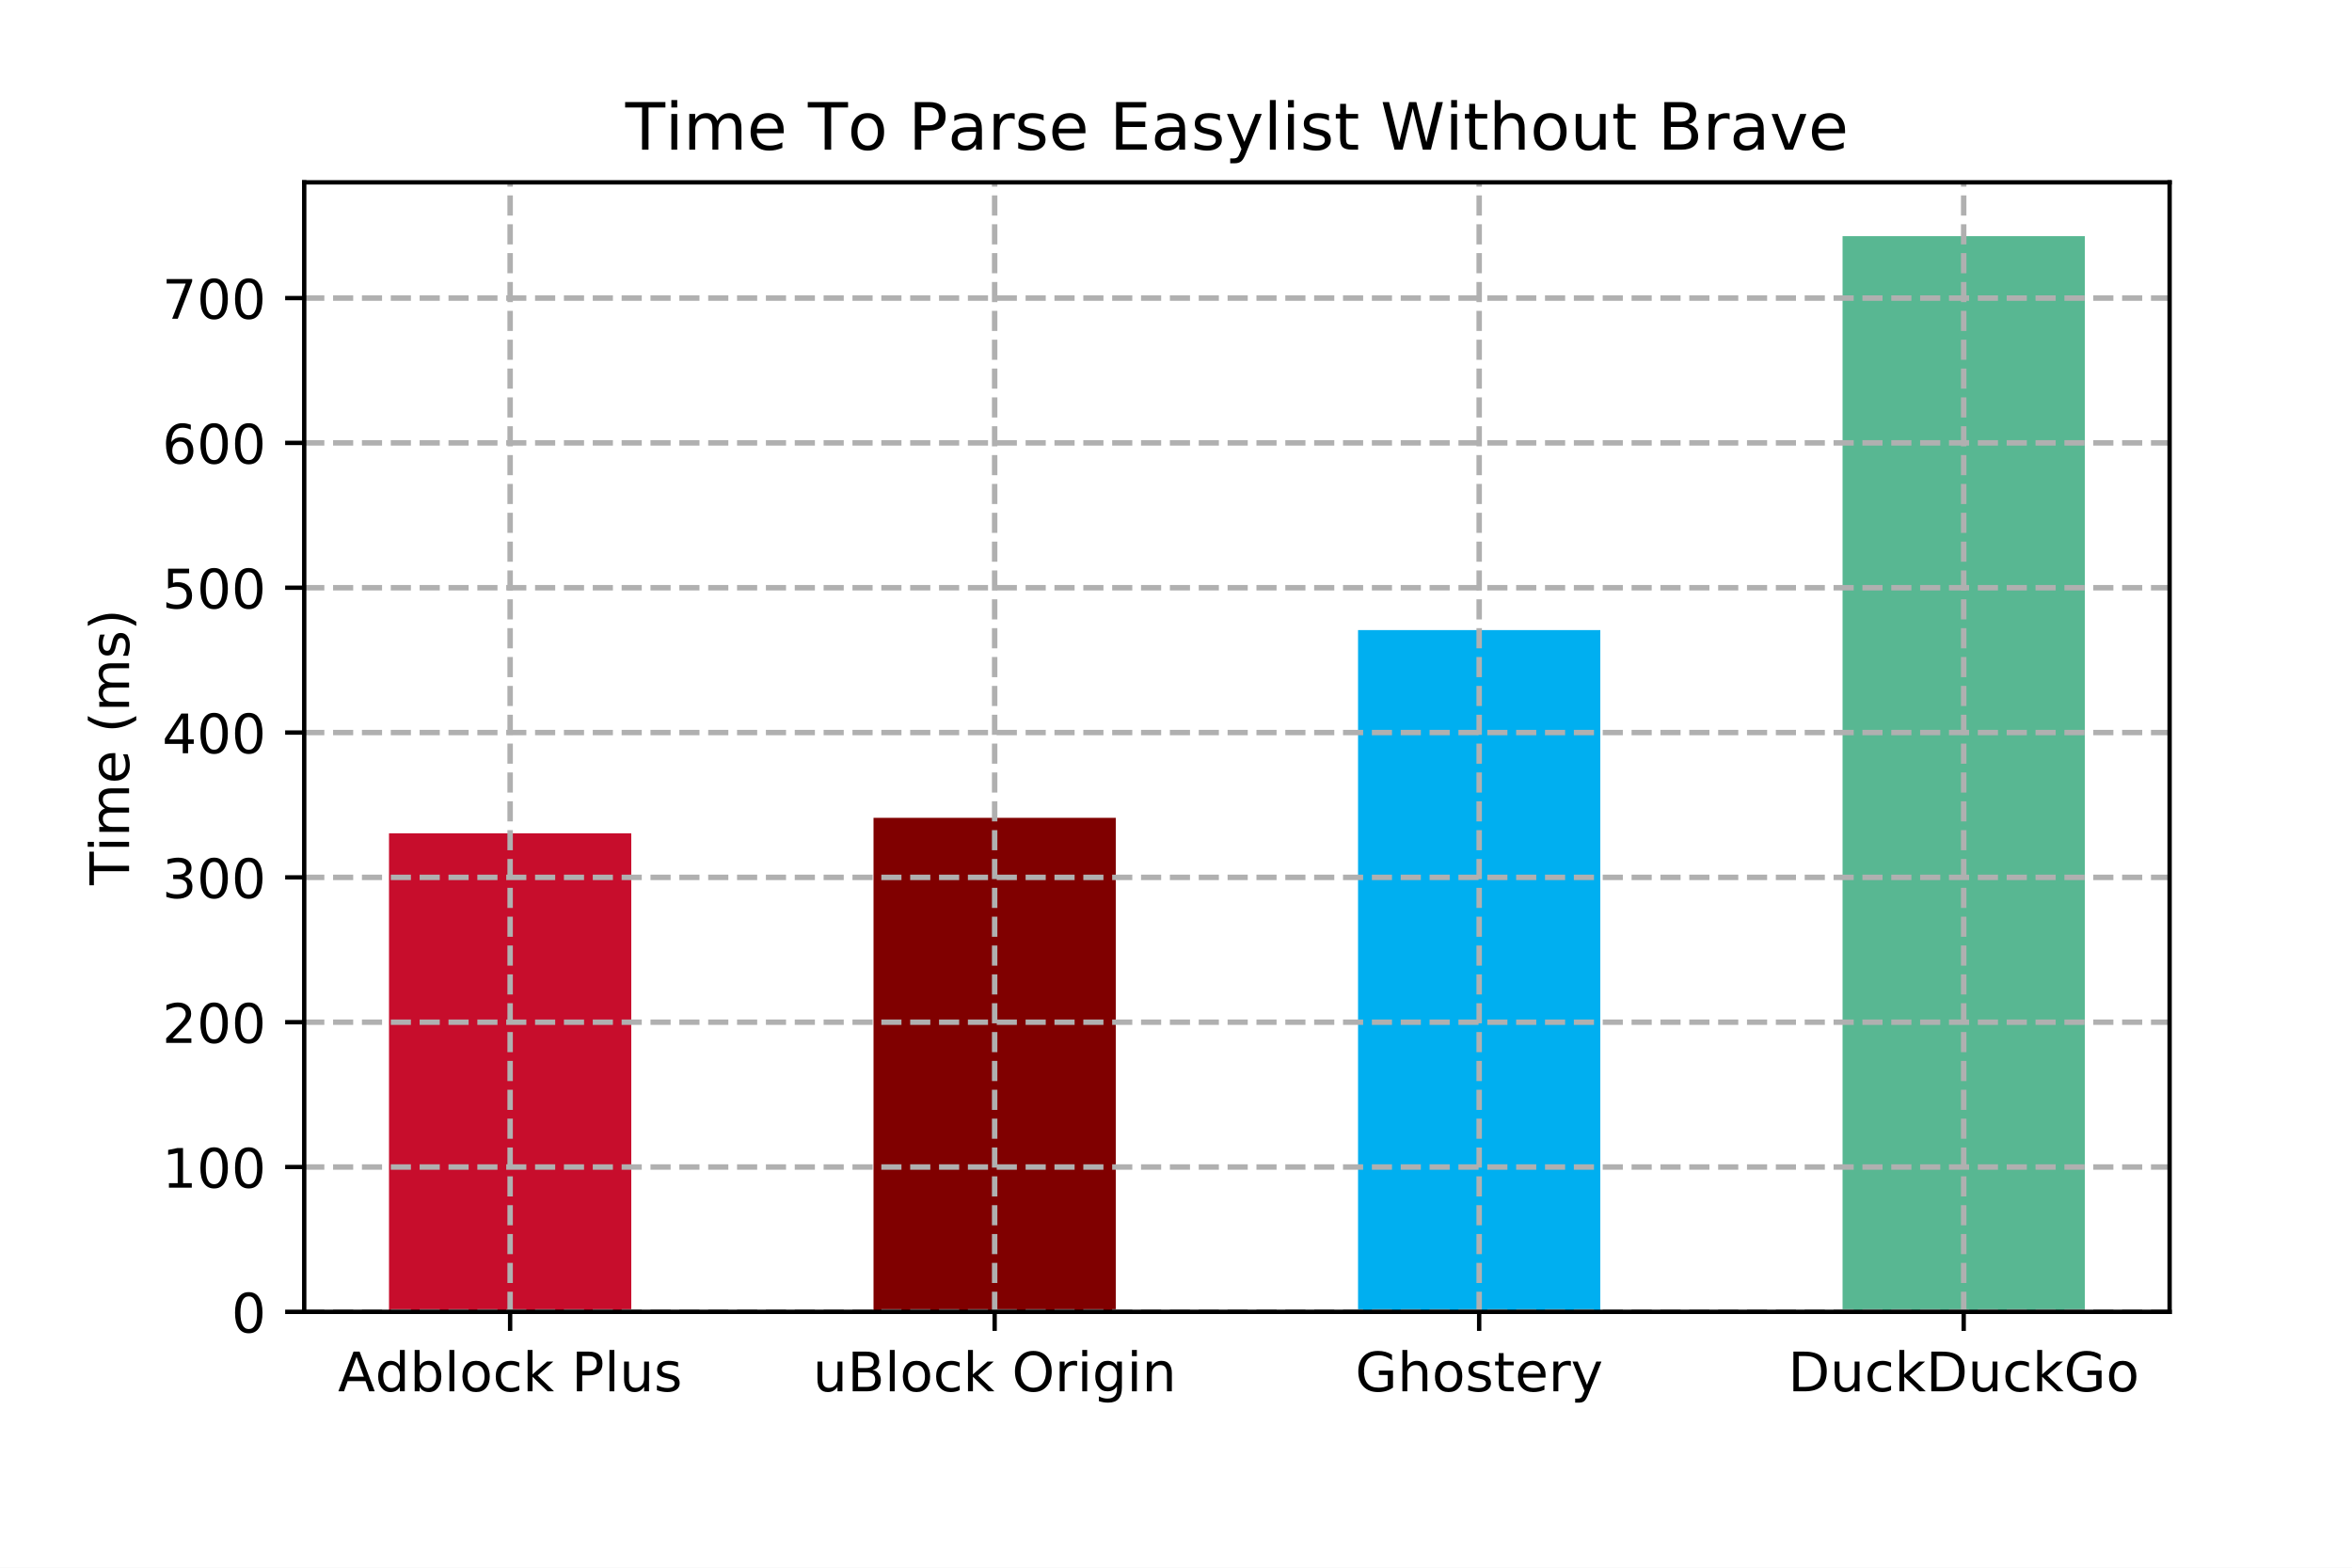
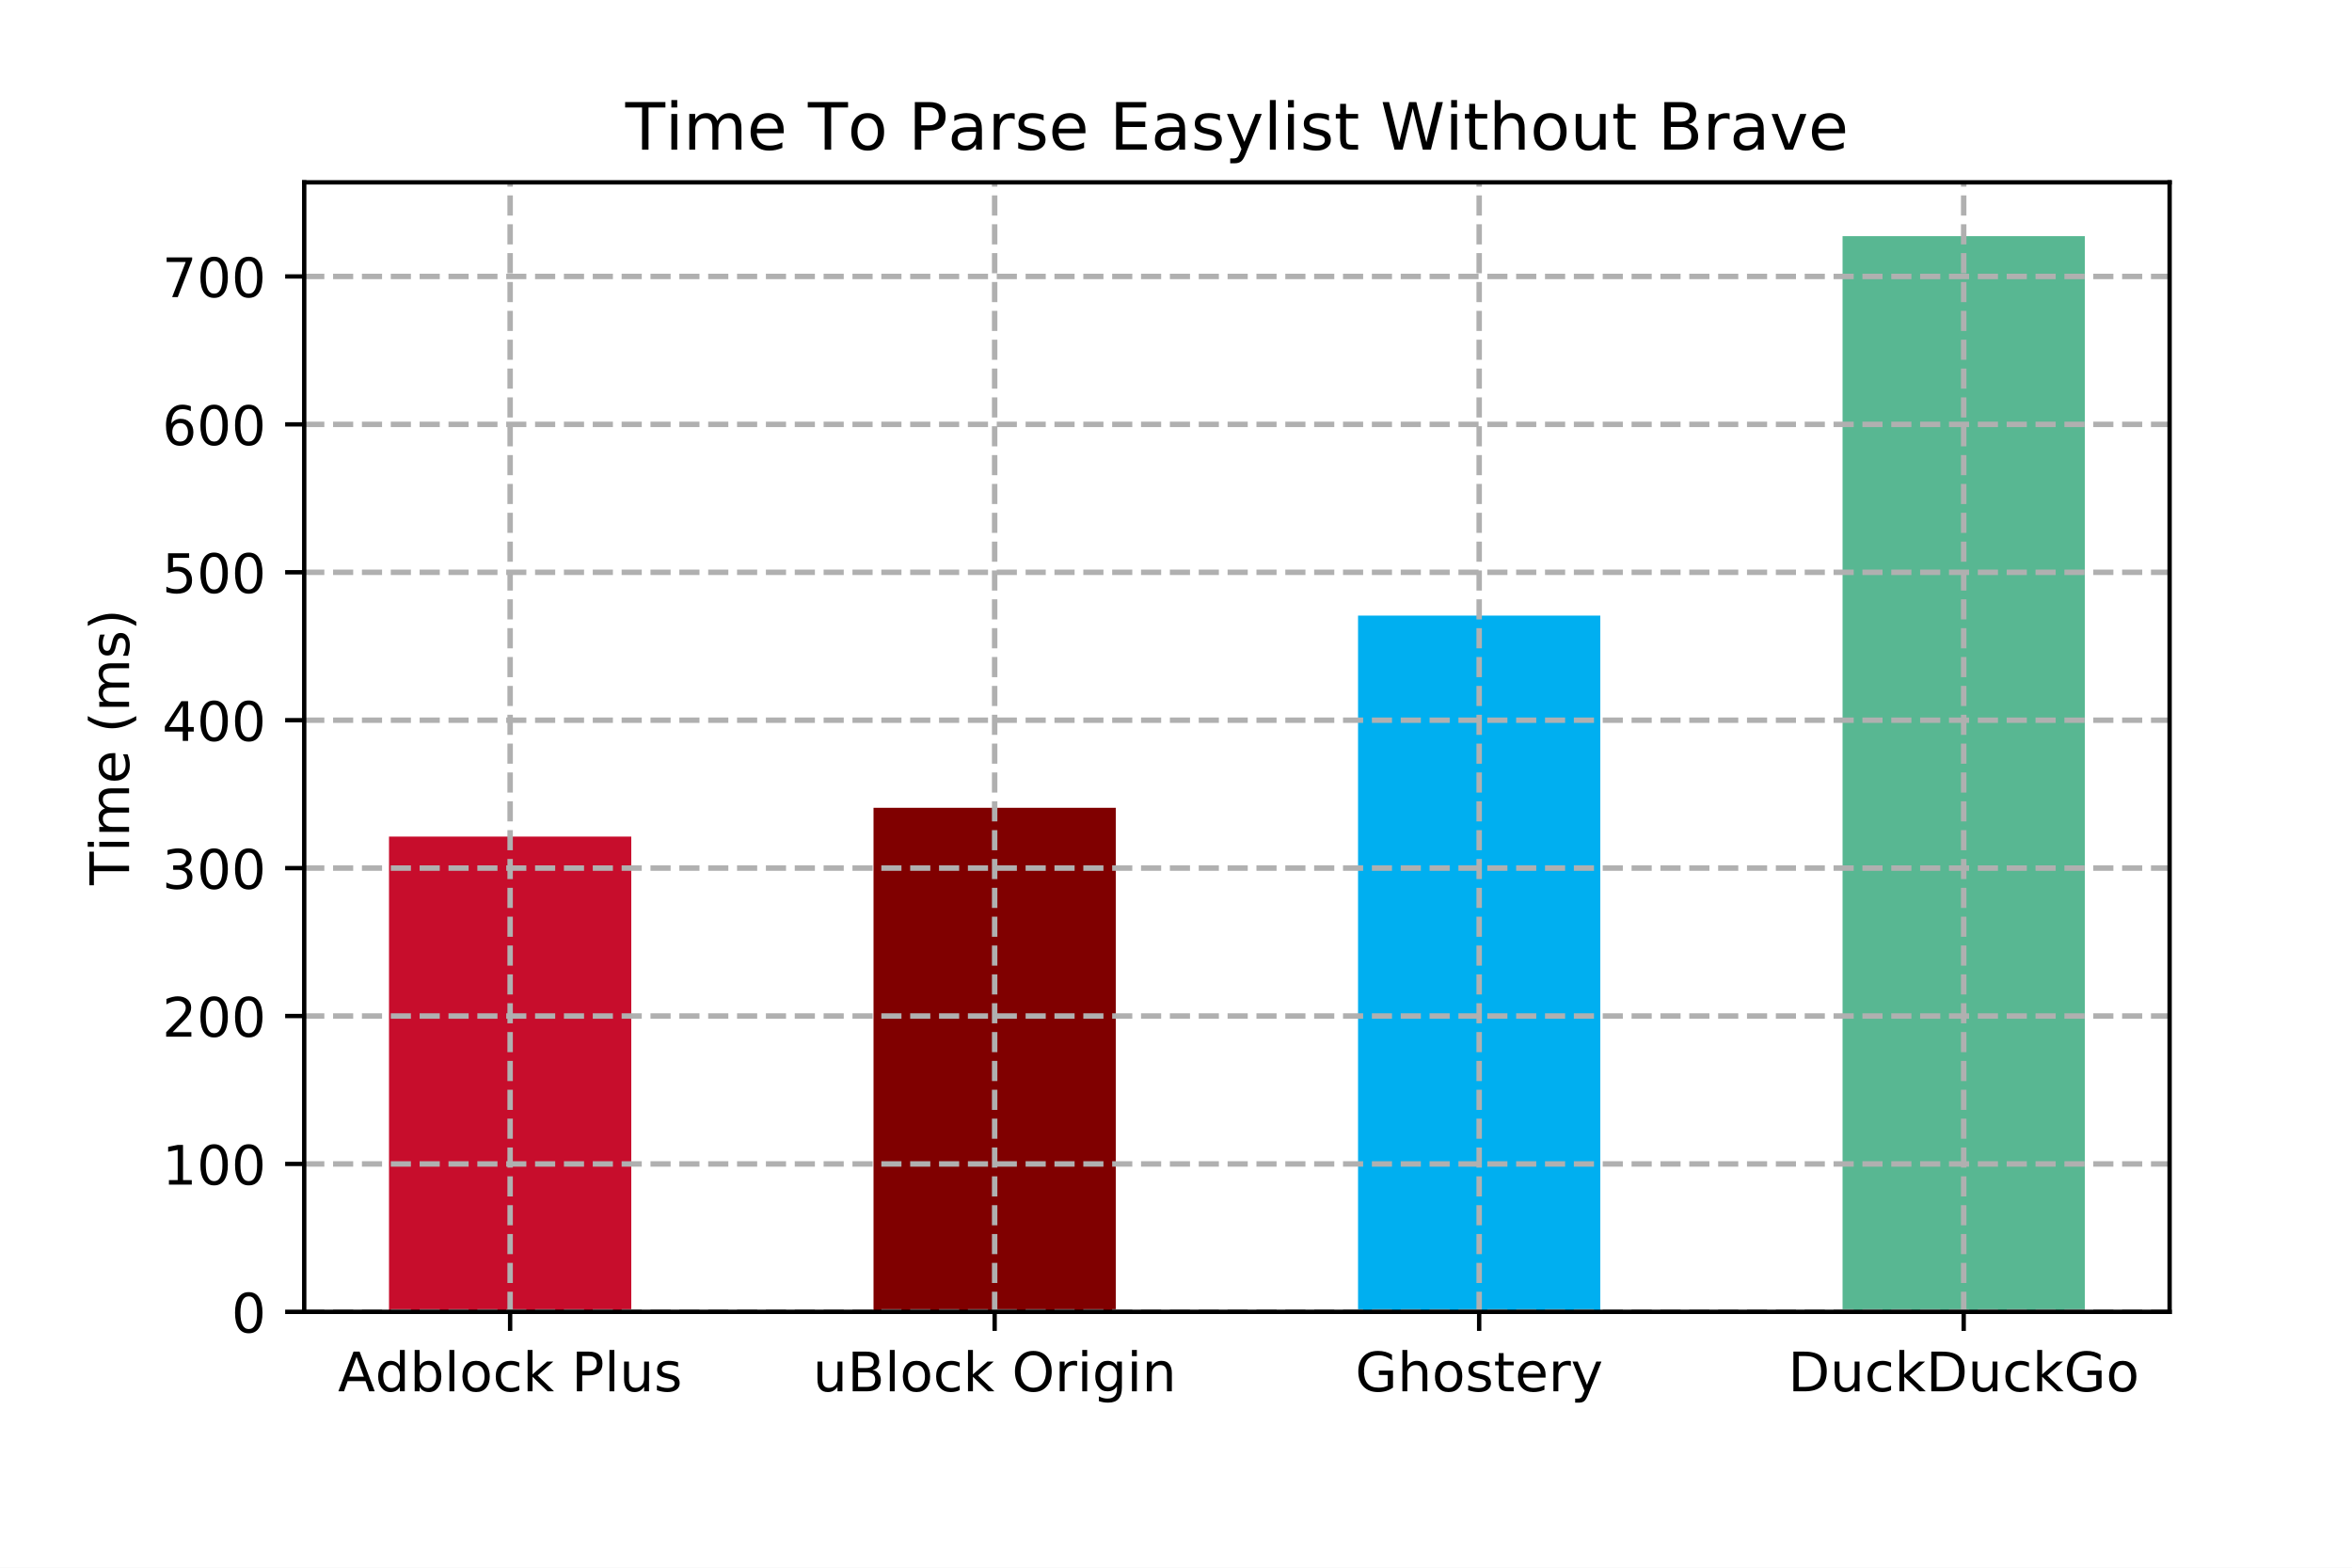
<svg xmlns="http://www.w3.org/2000/svg" xmlns:xlink="http://www.w3.org/1999/xlink" height="288pt" version="1.1" viewBox="0 0 432 288" width="432pt">
  <defs>
    <style type="text/css">
*{stroke-linecap:butt;stroke-linejoin:round;}
  </style>
  </defs>
  <g id="figure_1">
    <g id="patch_1">
      <path d="M 0 288  L 432 288  L 432 0  L 0 0  z " style="fill:#ffffff;" />
    </g>
    <g id="axes_1">
      <g id="patch_2">
        <path d="M 55.875 241  L 398.5 241  L 398.5 33.5  L 55.875 33.5  z " style="fill:#ffffff;" />
      </g>
      <g id="patch_3">
-         <path clip-path="url(#pb9da4163be)" d="M 71.449 241  L 115.946 241  L 115.946 153.089  L 71.449 153.089  z " style="fill:#c70d2c;" />
+         <path clip-path="url(#pbffe9e5444)" d="M 71.449 241  L 115.946 241  L 115.946 153.693  L 71.449 153.693  z " style="fill:#c70d2c;" />
      </g>
      <g id="patch_4">
-         <path clip-path="url(#pb9da4163be)" d="M 160.442 241  L 204.939 241  L 204.939 150.247  L 160.442 150.247  z " style="fill:#800000;" />
+         <path clip-path="url(#pbffe9e5444)" d="M 160.442 241  L 204.939 241  L 204.939 148.398  L 160.442 148.398  z " style="fill:#800000;" />
      </g>
      <g id="patch_5">
-         <path clip-path="url(#pb9da4163be)" d="M 249.436 241  L 293.933 241  L 293.933 115.758  L 249.436 115.758  z " style="fill:#00aff0;" />
+         <path clip-path="url(#pbffe9e5444)" d="M 249.436 241  L 293.933 241  L 293.933 113.09  L 249.436 113.09  z " style="fill:#00aff0;" />
      </g>
      <g id="patch_6">
-         <path clip-path="url(#pb9da4163be)" d="M 338.429 241  L 382.926 241  L 382.926 43.381  L 338.429 43.381  z " style="fill:#58b792;" />
+         <path clip-path="url(#pbffe9e5444)" d="M 338.429 241  L 382.926 241  L 382.926 43.381  L 338.429 43.381  z " style="fill:#58b792;" />
      </g>
      <g id="matplotlib.axis_1">
        <g id="xtick_1">
          <g id="line2d_1">
-             <path clip-path="url(#pb9da4163be)" d="M 93.697 241  L 93.697 33.5  " style="fill:none;stroke:#b0b0b0;stroke-dasharray:3.7,1.6;stroke-dashoffset:0;" />
+             <path clip-path="url(#pbffe9e5444)" d="M 93.697 241  L 93.697 33.5  " style="fill:none;stroke:#b0b0b0;stroke-dasharray:3.7,1.6;stroke-dashoffset:0;" />
          </g>
          <g id="line2d_2">
            <defs>
-               <path d="M 0 0  L 0 3.5  " id="ma825c8f2ae" style="stroke:#000000;stroke-width:0.8;" />
-             </defs>
-             <g>
-               <use style="stroke:#000000;stroke-width:0.8;" x="93.697" xlink:href="#ma825c8f2ae" y="241" />
+               <path d="M 0 0  L 0 3.5  " id="m57af64aa50" style="stroke:#000000;stroke-width:0.8;" />
+             </defs>
+             <g>
+               <use style="stroke:#000000;stroke-width:0.8;" x="93.697" xlink:href="#m57af64aa50" y="241" />
            </g>
          </g>
          <g id="text_1">
            <defs>
              <path d="M 34.188 63.188  L 20.797 26.906  L 47.609 26.906  z M 28.609 72.906  L 39.797 72.906  L 67.578 0  L 57.328 0  L 50.688 18.703  L 17.828 18.703  L 11.188 0  L 0.781 0  z " id="DejaVuSans-65" />
              <path d="M 45.406 46.391  L 45.406 75.984  L 54.391 75.984  L 54.391 0  L 45.406 0  L 45.406 8.203  Q 42.578 3.328 38.25 0.953  Q 33.938 -1.422 27.875 -1.422  Q 17.969 -1.422 11.734 6.484  Q 5.516 14.406 5.516 27.297  Q 5.516 40.188 11.734 48.094  Q 17.969 56 27.875 56  Q 33.938 56 38.25 53.625  Q 42.578 51.266 45.406 46.391  z M 14.797 27.297  Q 14.797 17.391 18.875 11.75  Q 22.953 6.109 30.078 6.109  Q 37.203 6.109 41.297 11.75  Q 45.406 17.391 45.406 27.297  Q 45.406 37.203 41.297 42.844  Q 37.203 48.484 30.078 48.484  Q 22.953 48.484 18.875 42.844  Q 14.797 37.203 14.797 27.297  z " id="DejaVuSans-100" />
              <path d="M 48.688 27.297  Q 48.688 37.203 44.609 42.844  Q 40.531 48.484 33.406 48.484  Q 26.266 48.484 22.188 42.844  Q 18.109 37.203 18.109 27.297  Q 18.109 17.391 22.188 11.75  Q 26.266 6.109 33.406 6.109  Q 40.531 6.109 44.609 11.75  Q 48.688 17.391 48.688 27.297  z M 18.109 46.391  Q 20.953 51.266 25.266 53.625  Q 29.594 56 35.594 56  Q 45.562 56 51.781 48.094  Q 58.016 40.188 58.016 27.297  Q 58.016 14.406 51.781 6.484  Q 45.562 -1.422 35.594 -1.422  Q 29.594 -1.422 25.266 0.953  Q 20.953 3.328 18.109 8.203  L 18.109 0  L 9.078 0  L 9.078 75.984  L 18.109 75.984  z " id="DejaVuSans-98" />
              <path d="M 9.422 75.984  L 18.406 75.984  L 18.406 0  L 9.422 0  z " id="DejaVuSans-108" />
              <path d="M 30.609 48.391  Q 23.391 48.391 19.188 42.75  Q 14.984 37.109 14.984 27.297  Q 14.984 17.484 19.156 11.844  Q 23.344 6.203 30.609 6.203  Q 37.797 6.203 41.984 11.859  Q 46.188 17.531 46.188 27.297  Q 46.188 37.016 41.984 42.703  Q 37.797 48.391 30.609 48.391  z M 30.609 56  Q 42.328 56 49.016 48.375  Q 55.719 40.766 55.719 27.297  Q 55.719 13.875 49.016 6.219  Q 42.328 -1.422 30.609 -1.422  Q 18.844 -1.422 12.172 6.219  Q 5.516 13.875 5.516 27.297  Q 5.516 40.766 12.172 48.375  Q 18.844 56 30.609 56  z " id="DejaVuSans-111" />
              <path d="M 48.781 52.594  L 48.781 44.188  Q 44.969 46.297 41.141 47.344  Q 37.312 48.391 33.406 48.391  Q 24.656 48.391 19.812 42.844  Q 14.984 37.312 14.984 27.297  Q 14.984 17.281 19.812 11.734  Q 24.656 6.203 33.406 6.203  Q 37.312 6.203 41.141 7.25  Q 44.969 8.297 48.781 10.406  L 48.781 2.094  Q 45.016 0.344 40.984 -0.531  Q 36.969 -1.422 32.422 -1.422  Q 20.062 -1.422 12.781 6.344  Q 5.516 14.109 5.516 27.297  Q 5.516 40.672 12.859 48.328  Q 20.219 56 33.016 56  Q 37.156 56 41.109 55.141  Q 45.062 54.297 48.781 52.594  z " id="DejaVuSans-99" />
              <path d="M 9.078 75.984  L 18.109 75.984  L 18.109 31.109  L 44.922 54.688  L 56.391 54.688  L 27.391 29.109  L 57.625 0  L 45.906 0  L 18.109 26.703  L 18.109 0  L 9.078 0  z " id="DejaVuSans-107" />
              <path id="DejaVuSans-32" />
              <path d="M 19.672 64.797  L 19.672 37.406  L 32.078 37.406  Q 38.969 37.406 42.719 40.969  Q 46.484 44.531 46.484 51.125  Q 46.484 57.672 42.719 61.234  Q 38.969 64.797 32.078 64.797  z M 9.812 72.906  L 32.078 72.906  Q 44.344 72.906 50.609 67.359  Q 56.891 61.812 56.891 51.125  Q 56.891 40.328 50.609 34.812  Q 44.344 29.297 32.078 29.297  L 19.672 29.297  L 19.672 0  L 9.812 0  z " id="DejaVuSans-80" />
              <path d="M 8.5 21.578  L 8.5 54.688  L 17.484 54.688  L 17.484 21.922  Q 17.484 14.156 20.5 10.266  Q 23.531 6.391 29.594 6.391  Q 36.859 6.391 41.078 11.031  Q 45.312 15.672 45.312 23.688  L 45.312 54.688  L 54.297 54.688  L 54.297 0  L 45.312 0  L 45.312 8.406  Q 42.047 3.422 37.719 1  Q 33.406 -1.422 27.688 -1.422  Q 18.266 -1.422 13.375 4.438  Q 8.5 10.297 8.5 21.578  z M 31.109 56  z " id="DejaVuSans-117" />
              <path d="M 44.281 53.078  L 44.281 44.578  Q 40.484 46.531 36.375 47.5  Q 32.281 48.484 27.875 48.484  Q 21.188 48.484 17.844 46.438  Q 14.5 44.391 14.5 40.281  Q 14.5 37.156 16.891 35.375  Q 19.281 33.594 26.516 31.984  L 29.594 31.297  Q 39.156 29.25 43.188 25.516  Q 47.219 21.781 47.219 15.094  Q 47.219 7.469 41.188 3.016  Q 35.156 -1.422 24.609 -1.422  Q 20.219 -1.422 15.453 -0.562  Q 10.688 0.297 5.422 2  L 5.422 11.281  Q 10.406 8.688 15.234 7.391  Q 20.062 6.109 24.812 6.109  Q 31.156 6.109 34.562 8.281  Q 37.984 10.453 37.984 14.406  Q 37.984 18.062 35.516 20.016  Q 33.062 21.969 24.703 23.781  L 21.578 24.516  Q 13.234 26.266 9.516 29.906  Q 5.812 33.547 5.812 39.891  Q 5.812 47.609 11.281 51.797  Q 16.75 56 26.812 56  Q 31.781 56 36.172 55.266  Q 40.578 54.547 44.281 53.078  z " id="DejaVuSans-115" />
            </defs>
            <g transform="translate(62.0699 255.5984)scale(0.1 -0.1)">
              <use xlink:href="#DejaVuSans-65" />
              <use x="68.393" xlink:href="#DejaVuSans-100" />
              <use x="131.869" xlink:href="#DejaVuSans-98" />
              <use x="195.346" xlink:href="#DejaVuSans-108" />
              <use x="223.129" xlink:href="#DejaVuSans-111" />
              <use x="284.311" xlink:href="#DejaVuSans-99" />
              <use x="339.291" xlink:href="#DejaVuSans-107" />
              <use x="397.201" xlink:href="#DejaVuSans-32" />
              <use x="428.988" xlink:href="#DejaVuSans-80" />
              <use x="489.291" xlink:href="#DejaVuSans-108" />
              <use x="517.074" xlink:href="#DejaVuSans-117" />
              <use x="580.453" xlink:href="#DejaVuSans-115" />
            </g>
          </g>
        </g>
        <g id="xtick_2">
          <g id="line2d_3">
-             <path clip-path="url(#pb9da4163be)" d="M 182.691 241  L 182.691 33.5  " style="fill:none;stroke:#b0b0b0;stroke-dasharray:3.7,1.6;stroke-dashoffset:0;" />
+             <path clip-path="url(#pbffe9e5444)" d="M 182.691 241  L 182.691 33.5  " style="fill:none;stroke:#b0b0b0;stroke-dasharray:3.7,1.6;stroke-dashoffset:0;" />
          </g>
          <g id="line2d_4">
            <g>
-               <use style="stroke:#000000;stroke-width:0.8;" x="182.691" xlink:href="#ma825c8f2ae" y="241" />
+               <use style="stroke:#000000;stroke-width:0.8;" x="182.691" xlink:href="#m57af64aa50" y="241" />
            </g>
          </g>
          <g id="text_2">
            <defs>
              <path d="M 19.672 34.812  L 19.672 8.109  L 35.5 8.109  Q 43.453 8.109 47.281 11.406  Q 51.125 14.703 51.125 21.484  Q 51.125 28.328 47.281 31.562  Q 43.453 34.812 35.5 34.812  z M 19.672 64.797  L 19.672 42.828  L 34.281 42.828  Q 41.5 42.828 45.031 45.531  Q 48.578 48.25 48.578 53.812  Q 48.578 59.328 45.031 62.062  Q 41.5 64.797 34.281 64.797  z M 9.812 72.906  L 35.016 72.906  Q 46.297 72.906 52.391 68.219  Q 58.5 63.531 58.5 54.891  Q 58.5 48.188 55.375 44.234  Q 52.25 40.281 46.188 39.312  Q 53.469 37.75 57.5 32.781  Q 61.531 27.828 61.531 20.406  Q 61.531 10.641 54.891 5.312  Q 48.25 0 35.984 0  L 9.812 0  z " id="DejaVuSans-66" />
              <path d="M 39.406 66.219  Q 28.656 66.219 22.328 58.203  Q 16.016 50.203 16.016 36.375  Q 16.016 22.609 22.328 14.594  Q 28.656 6.594 39.406 6.594  Q 50.141 6.594 56.422 14.594  Q 62.703 22.609 62.703 36.375  Q 62.703 50.203 56.422 58.203  Q 50.141 66.219 39.406 66.219  z M 39.406 74.219  Q 54.734 74.219 63.906 63.938  Q 73.094 53.656 73.094 36.375  Q 73.094 19.141 63.906 8.859  Q 54.734 -1.422 39.406 -1.422  Q 24.031 -1.422 14.812 8.828  Q 5.609 19.094 5.609 36.375  Q 5.609 53.656 14.812 63.938  Q 24.031 74.219 39.406 74.219  z " id="DejaVuSans-79" />
              <path d="M 41.109 46.297  Q 39.594 47.172 37.812 47.578  Q 36.031 48 33.891 48  Q 26.266 48 22.188 43.047  Q 18.109 38.094 18.109 28.812  L 18.109 0  L 9.078 0  L 9.078 54.688  L 18.109 54.688  L 18.109 46.188  Q 20.953 51.172 25.484 53.578  Q 30.031 56 36.531 56  Q 37.453 56 38.578 55.875  Q 39.703 55.766 41.062 55.516  z " id="DejaVuSans-114" />
              <path d="M 9.422 54.688  L 18.406 54.688  L 18.406 0  L 9.422 0  z M 9.422 75.984  L 18.406 75.984  L 18.406 64.594  L 9.422 64.594  z " id="DejaVuSans-105" />
              <path d="M 45.406 27.984  Q 45.406 37.75 41.375 43.109  Q 37.359 48.484 30.078 48.484  Q 22.859 48.484 18.828 43.109  Q 14.797 37.75 14.797 27.984  Q 14.797 18.266 18.828 12.891  Q 22.859 7.516 30.078 7.516  Q 37.359 7.516 41.375 12.891  Q 45.406 18.266 45.406 27.984  z M 54.391 6.781  Q 54.391 -7.172 48.188 -13.984  Q 42 -20.797 29.203 -20.797  Q 24.469 -20.797 20.266 -20.094  Q 16.062 -19.391 12.109 -17.922  L 12.109 -9.188  Q 16.062 -11.328 19.922 -12.344  Q 23.781 -13.375 27.781 -13.375  Q 36.625 -13.375 41.016 -8.766  Q 45.406 -4.156 45.406 5.172  L 45.406 9.625  Q 42.625 4.781 38.281 2.391  Q 33.938 0 27.875 0  Q 17.828 0 11.672 7.656  Q 5.516 15.328 5.516 27.984  Q 5.516 40.672 11.672 48.328  Q 17.828 56 27.875 56  Q 33.938 56 38.281 53.609  Q 42.625 51.219 45.406 46.391  L 45.406 54.688  L 54.391 54.688  z " id="DejaVuSans-103" />
              <path d="M 54.891 33.016  L 54.891 0  L 45.906 0  L 45.906 32.719  Q 45.906 40.484 42.875 44.328  Q 39.844 48.188 33.797 48.188  Q 26.516 48.188 22.312 43.547  Q 18.109 38.922 18.109 30.906  L 18.109 0  L 9.078 0  L 9.078 54.688  L 18.109 54.688  L 18.109 46.188  Q 21.344 51.125 25.703 53.562  Q 30.078 56 35.797 56  Q 45.219 56 50.047 50.172  Q 54.891 44.344 54.891 33.016  z " id="DejaVuSans-110" />
            </defs>
            <g transform="translate(149.297 255.5984)scale(0.1 -0.1)">
              <use xlink:href="#DejaVuSans-117" />
              <use x="63.379" xlink:href="#DejaVuSans-66" />
              <use x="131.982" xlink:href="#DejaVuSans-108" />
              <use x="159.766" xlink:href="#DejaVuSans-111" />
              <use x="220.947" xlink:href="#DejaVuSans-99" />
              <use x="275.928" xlink:href="#DejaVuSans-107" />
              <use x="333.838" xlink:href="#DejaVuSans-32" />
              <use x="365.625" xlink:href="#DejaVuSans-79" />
              <use x="444.336" xlink:href="#DejaVuSans-114" />
              <use x="485.449" xlink:href="#DejaVuSans-105" />
              <use x="513.232" xlink:href="#DejaVuSans-103" />
              <use x="576.709" xlink:href="#DejaVuSans-105" />
              <use x="604.492" xlink:href="#DejaVuSans-110" />
            </g>
          </g>
        </g>
        <g id="xtick_3">
          <g id="line2d_5">
-             <path clip-path="url(#pb9da4163be)" d="M 271.684 241  L 271.684 33.5  " style="fill:none;stroke:#b0b0b0;stroke-dasharray:3.7,1.6;stroke-dashoffset:0;" />
+             <path clip-path="url(#pbffe9e5444)" d="M 271.684 241  L 271.684 33.5  " style="fill:none;stroke:#b0b0b0;stroke-dasharray:3.7,1.6;stroke-dashoffset:0;" />
          </g>
          <g id="line2d_6">
            <g>
-               <use style="stroke:#000000;stroke-width:0.8;" x="271.684" xlink:href="#ma825c8f2ae" y="241" />
+               <use style="stroke:#000000;stroke-width:0.8;" x="271.684" xlink:href="#m57af64aa50" y="241" />
            </g>
          </g>
          <g id="text_3">
            <defs>
              <path d="M 59.516 10.406  L 59.516 29.984  L 43.406 29.984  L 43.406 38.094  L 69.281 38.094  L 69.281 6.781  Q 63.578 2.734 56.688 0.656  Q 49.812 -1.422 42 -1.422  Q 24.906 -1.422 15.25 8.562  Q 5.609 18.562 5.609 36.375  Q 5.609 54.25 15.25 64.234  Q 24.906 74.219 42 74.219  Q 49.125 74.219 55.547 72.453  Q 61.969 70.703 67.391 67.281  L 67.391 56.781  Q 61.922 61.422 55.766 63.766  Q 49.609 66.109 42.828 66.109  Q 29.438 66.109 22.719 58.641  Q 16.016 51.172 16.016 36.375  Q 16.016 21.625 22.719 14.156  Q 29.438 6.688 42.828 6.688  Q 48.047 6.688 52.141 7.594  Q 56.25 8.5 59.516 10.406  z " id="DejaVuSans-71" />
              <path d="M 54.891 33.016  L 54.891 0  L 45.906 0  L 45.906 32.719  Q 45.906 40.484 42.875 44.328  Q 39.844 48.188 33.797 48.188  Q 26.516 48.188 22.312 43.547  Q 18.109 38.922 18.109 30.906  L 18.109 0  L 9.078 0  L 9.078 75.984  L 18.109 75.984  L 18.109 46.188  Q 21.344 51.125 25.703 53.562  Q 30.078 56 35.797 56  Q 45.219 56 50.047 50.172  Q 54.891 44.344 54.891 33.016  z " id="DejaVuSans-104" />
              <path d="M 18.312 70.219  L 18.312 54.688  L 36.812 54.688  L 36.812 47.703  L 18.312 47.703  L 18.312 18.016  Q 18.312 11.328 20.141 9.422  Q 21.969 7.516 27.594 7.516  L 36.812 7.516  L 36.812 0  L 27.594 0  Q 17.188 0 13.234 3.875  Q 9.281 7.766 9.281 18.016  L 9.281 47.703  L 2.688 47.703  L 2.688 54.688  L 9.281 54.688  L 9.281 70.219  z " id="DejaVuSans-116" />
              <path d="M 56.203 29.594  L 56.203 25.203  L 14.891 25.203  Q 15.484 15.922 20.484 11.062  Q 25.484 6.203 34.422 6.203  Q 39.594 6.203 44.453 7.469  Q 49.312 8.734 54.109 11.281  L 54.109 2.781  Q 49.266 0.734 44.188 -0.344  Q 39.109 -1.422 33.891 -1.422  Q 20.797 -1.422 13.156 6.188  Q 5.516 13.812 5.516 26.812  Q 5.516 40.234 12.766 48.109  Q 20.016 56 32.328 56  Q 43.359 56 49.781 48.891  Q 56.203 41.797 56.203 29.594  z M 47.219 32.234  Q 47.125 39.594 43.094 43.984  Q 39.062 48.391 32.422 48.391  Q 24.906 48.391 20.391 44.141  Q 15.875 39.891 15.188 32.172  z " id="DejaVuSans-101" />
              <path d="M 32.172 -5.078  Q 28.375 -14.844 24.75 -17.812  Q 21.141 -20.797 15.094 -20.797  L 7.906 -20.797  L 7.906 -13.281  L 13.188 -13.281  Q 16.891 -13.281 18.938 -11.516  Q 21 -9.766 23.484 -3.219  L 25.094 0.875  L 2.984 54.688  L 12.5 54.688  L 29.594 11.922  L 46.688 54.688  L 56.203 54.688  z " id="DejaVuSans-121" />
            </defs>
            <g transform="translate(248.9257 255.5984)scale(0.1 -0.1)">
              <use xlink:href="#DejaVuSans-71" />
              <use x="77.49" xlink:href="#DejaVuSans-104" />
              <use x="140.869" xlink:href="#DejaVuSans-111" />
              <use x="202.051" xlink:href="#DejaVuSans-115" />
              <use x="254.15" xlink:href="#DejaVuSans-116" />
              <use x="293.359" xlink:href="#DejaVuSans-101" />
              <use x="354.883" xlink:href="#DejaVuSans-114" />
              <use x="395.996" xlink:href="#DejaVuSans-121" />
            </g>
          </g>
        </g>
        <g id="xtick_4">
          <g id="line2d_7">
-             <path clip-path="url(#pb9da4163be)" d="M 360.678 241  L 360.678 33.5  " style="fill:none;stroke:#b0b0b0;stroke-dasharray:3.7,1.6;stroke-dashoffset:0;" />
+             <path clip-path="url(#pbffe9e5444)" d="M 360.678 241  L 360.678 33.5  " style="fill:none;stroke:#b0b0b0;stroke-dasharray:3.7,1.6;stroke-dashoffset:0;" />
          </g>
          <g id="line2d_8">
            <g>
-               <use style="stroke:#000000;stroke-width:0.8;" x="360.678" xlink:href="#ma825c8f2ae" y="241" />
+               <use style="stroke:#000000;stroke-width:0.8;" x="360.678" xlink:href="#m57af64aa50" y="241" />
            </g>
          </g>
          <g id="text_4">
            <defs>
              <path d="M 19.672 64.797  L 19.672 8.109  L 31.594 8.109  Q 46.688 8.109 53.688 14.938  Q 60.688 21.781 60.688 36.531  Q 60.688 51.172 53.688 57.984  Q 46.688 64.797 31.594 64.797  z M 9.812 72.906  L 30.078 72.906  Q 51.266 72.906 61.172 64.094  Q 71.094 55.281 71.094 36.531  Q 71.094 17.672 61.125 8.828  Q 51.172 0 30.078 0  L 9.812 0  z " id="DejaVuSans-68" />
            </defs>
            <g transform="translate(328.4176 255.5984)scale(0.1 -0.1)">
              <use xlink:href="#DejaVuSans-68" />
              <use x="77.002" xlink:href="#DejaVuSans-117" />
              <use x="140.381" xlink:href="#DejaVuSans-99" />
              <use x="195.361" xlink:href="#DejaVuSans-107" />
              <use x="253.271" xlink:href="#DejaVuSans-68" />
              <use x="330.273" xlink:href="#DejaVuSans-117" />
              <use x="393.652" xlink:href="#DejaVuSans-99" />
              <use x="448.633" xlink:href="#DejaVuSans-107" />
              <use x="506.543" xlink:href="#DejaVuSans-71" />
              <use x="584.033" xlink:href="#DejaVuSans-111" />
            </g>
          </g>
        </g>
      </g>
      <g id="matplotlib.axis_2">
        <g id="ytick_1">
          <g id="line2d_9">
-             <path clip-path="url(#pb9da4163be)" d="M 55.875 241  L 398.5 241  " style="fill:none;stroke:#b0b0b0;stroke-dasharray:3.7,1.6;stroke-dashoffset:0;" />
+             <path clip-path="url(#pbffe9e5444)" d="M 55.875 241  L 398.5 241  " style="fill:none;stroke:#b0b0b0;stroke-dasharray:3.7,1.6;stroke-dashoffset:0;" />
          </g>
          <g id="line2d_10">
            <defs>
-               <path d="M 0 0  L -3.5 0  " id="m0327e68beb" style="stroke:#000000;stroke-width:0.8;" />
-             </defs>
-             <g>
-               <use style="stroke:#000000;stroke-width:0.8;" x="55.875" xlink:href="#m0327e68beb" y="241" />
+               <path d="M 0 0  L -3.5 0  " id="ma4e1366023" style="stroke:#000000;stroke-width:0.8;" />
+             </defs>
+             <g>
+               <use style="stroke:#000000;stroke-width:0.8;" x="55.875" xlink:href="#ma4e1366023" y="241" />
            </g>
          </g>
          <g id="text_5">
            <defs>
              <path d="M 31.781 66.406  Q 24.172 66.406 20.328 58.906  Q 16.5 51.422 16.5 36.375  Q 16.5 21.391 20.328 13.891  Q 24.172 6.391 31.781 6.391  Q 39.453 6.391 43.281 13.891  Q 47.125 21.391 47.125 36.375  Q 47.125 51.422 43.281 58.906  Q 39.453 66.406 31.781 66.406  z M 31.781 74.219  Q 44.047 74.219 50.516 64.516  Q 56.984 54.828 56.984 36.375  Q 56.984 17.969 50.516 8.266  Q 44.047 -1.422 31.781 -1.422  Q 19.531 -1.422 13.062 8.266  Q 6.594 17.969 6.594 36.375  Q 6.594 54.828 13.062 64.516  Q 19.531 74.219 31.781 74.219  z " id="DejaVuSans-48" />
            </defs>
            <g transform="translate(42.5125 244.7992)scale(0.1 -0.1)">
              <use xlink:href="#DejaVuSans-48" />
            </g>
          </g>
        </g>
        <g id="ytick_2">
          <g id="line2d_11">
-             <path clip-path="url(#pb9da4163be)" d="M 55.875 214.394  L 398.5 214.394  " style="fill:none;stroke:#b0b0b0;stroke-dasharray:3.7,1.6;stroke-dashoffset:0;" />
+             <path clip-path="url(#pbffe9e5444)" d="M 55.875 213.827  L 398.5 213.827  " style="fill:none;stroke:#b0b0b0;stroke-dasharray:3.7,1.6;stroke-dashoffset:0;" />
          </g>
          <g id="line2d_12">
            <g>
-               <use style="stroke:#000000;stroke-width:0.8;" x="55.875" xlink:href="#m0327e68beb" y="214.394" />
+               <use style="stroke:#000000;stroke-width:0.8;" x="55.875" xlink:href="#ma4e1366023" y="213.827" />
            </g>
          </g>
          <g id="text_6">
            <defs>
              <path d="M 12.406 8.297  L 28.516 8.297  L 28.516 63.922  L 10.984 60.406  L 10.984 69.391  L 28.422 72.906  L 38.281 72.906  L 38.281 8.297  L 54.391 8.297  L 54.391 0  L 12.406 0  z " id="DejaVuSans-49" />
            </defs>
-             <g transform="translate(29.7875 218.1932)scale(0.1 -0.1)">
+             <g transform="translate(29.7875 217.6259)scale(0.1 -0.1)">
              <use xlink:href="#DejaVuSans-49" />
              <use x="63.623" xlink:href="#DejaVuSans-48" />
              <use x="127.246" xlink:href="#DejaVuSans-48" />
            </g>
          </g>
        </g>
        <g id="ytick_3">
          <g id="line2d_13">
-             <path clip-path="url(#pb9da4163be)" d="M 55.875 187.788  L 398.5 187.788  " style="fill:none;stroke:#b0b0b0;stroke-dasharray:3.7,1.6;stroke-dashoffset:0;" />
+             <path clip-path="url(#pbffe9e5444)" d="M 55.875 186.653  L 398.5 186.653  " style="fill:none;stroke:#b0b0b0;stroke-dasharray:3.7,1.6;stroke-dashoffset:0;" />
          </g>
          <g id="line2d_14">
            <g>
-               <use style="stroke:#000000;stroke-width:0.8;" x="55.875" xlink:href="#m0327e68beb" y="187.788" />
+               <use style="stroke:#000000;stroke-width:0.8;" x="55.875" xlink:href="#ma4e1366023" y="186.653" />
            </g>
          </g>
          <g id="text_7">
            <defs>
              <path d="M 19.188 8.297  L 53.609 8.297  L 53.609 0  L 7.328 0  L 7.328 8.297  Q 12.938 14.109 22.625 23.891  Q 32.328 33.688 34.812 36.531  Q 39.547 41.844 41.422 45.531  Q 43.312 49.219 43.312 52.781  Q 43.312 58.594 39.234 62.25  Q 35.156 65.922 28.609 65.922  Q 23.969 65.922 18.812 64.312  Q 13.672 62.703 7.812 59.422  L 7.812 69.391  Q 13.766 71.781 18.938 73  Q 24.125 74.219 28.422 74.219  Q 39.75 74.219 46.484 68.547  Q 53.219 62.891 53.219 53.422  Q 53.219 48.922 51.531 44.891  Q 49.859 40.875 45.406 35.406  Q 44.188 33.984 37.641 27.219  Q 31.109 20.453 19.188 8.297  z " id="DejaVuSans-50" />
            </defs>
-             <g transform="translate(29.7875 191.5873)scale(0.1 -0.1)">
+             <g transform="translate(29.7875 190.4526)scale(0.1 -0.1)">
              <use xlink:href="#DejaVuSans-50" />
              <use x="63.623" xlink:href="#DejaVuSans-48" />
              <use x="127.246" xlink:href="#DejaVuSans-48" />
            </g>
          </g>
        </g>
        <g id="ytick_4">
          <g id="line2d_15">
-             <path clip-path="url(#pb9da4163be)" d="M 55.875 161.182  L 398.5 161.182  " style="fill:none;stroke:#b0b0b0;stroke-dasharray:3.7,1.6;stroke-dashoffset:0;" />
+             <path clip-path="url(#pbffe9e5444)" d="M 55.875 159.48  L 398.5 159.48  " style="fill:none;stroke:#b0b0b0;stroke-dasharray:3.7,1.6;stroke-dashoffset:0;" />
          </g>
          <g id="line2d_16">
            <g>
-               <use style="stroke:#000000;stroke-width:0.8;" x="55.875" xlink:href="#m0327e68beb" y="161.182" />
+               <use style="stroke:#000000;stroke-width:0.8;" x="55.875" xlink:href="#ma4e1366023" y="159.48" />
            </g>
          </g>
          <g id="text_8">
            <defs>
              <path d="M 40.578 39.312  Q 47.656 37.797 51.625 33  Q 55.609 28.219 55.609 21.188  Q 55.609 10.406 48.188 4.484  Q 40.766 -1.422 27.094 -1.422  Q 22.516 -1.422 17.656 -0.516  Q 12.797 0.391 7.625 2.203  L 7.625 11.719  Q 11.719 9.328 16.594 8.109  Q 21.484 6.891 26.812 6.891  Q 36.078 6.891 40.938 10.547  Q 45.797 14.203 45.797 21.188  Q 45.797 27.641 41.281 31.266  Q 36.766 34.906 28.719 34.906  L 20.219 34.906  L 20.219 43.016  L 29.109 43.016  Q 36.375 43.016 40.234 45.922  Q 44.094 48.828 44.094 54.297  Q 44.094 59.906 40.109 62.906  Q 36.141 65.922 28.719 65.922  Q 24.656 65.922 20.016 65.031  Q 15.375 64.156 9.812 62.312  L 9.812 71.094  Q 15.438 72.656 20.344 73.438  Q 25.25 74.219 29.594 74.219  Q 40.828 74.219 47.359 69.109  Q 53.906 64.016 53.906 55.328  Q 53.906 49.266 50.438 45.094  Q 46.969 40.922 40.578 39.312  z " id="DejaVuSans-51" />
            </defs>
-             <g transform="translate(29.7875 164.9813)scale(0.1 -0.1)">
+             <g transform="translate(29.7875 163.2793)scale(0.1 -0.1)">
              <use xlink:href="#DejaVuSans-51" />
              <use x="63.623" xlink:href="#DejaVuSans-48" />
              <use x="127.246" xlink:href="#DejaVuSans-48" />
            </g>
          </g>
        </g>
        <g id="ytick_5">
          <g id="line2d_17">
-             <path clip-path="url(#pb9da4163be)" d="M 55.875 134.576  L 398.5 134.576  " style="fill:none;stroke:#b0b0b0;stroke-dasharray:3.7,1.6;stroke-dashoffset:0;" />
+             <path clip-path="url(#pbffe9e5444)" d="M 55.875 132.307  L 398.5 132.307  " style="fill:none;stroke:#b0b0b0;stroke-dasharray:3.7,1.6;stroke-dashoffset:0;" />
          </g>
          <g id="line2d_18">
            <g>
-               <use style="stroke:#000000;stroke-width:0.8;" x="55.875" xlink:href="#m0327e68beb" y="134.576" />
+               <use style="stroke:#000000;stroke-width:0.8;" x="55.875" xlink:href="#ma4e1366023" y="132.307" />
            </g>
          </g>
          <g id="text_9">
            <defs>
              <path d="M 37.797 64.312  L 12.891 25.391  L 37.797 25.391  z M 35.203 72.906  L 47.609 72.906  L 47.609 25.391  L 58.016 25.391  L 58.016 17.188  L 47.609 17.188  L 47.609 0  L 37.797 0  L 37.797 17.188  L 4.891 17.188  L 4.891 26.703  z " id="DejaVuSans-52" />
            </defs>
-             <g transform="translate(29.7875 138.3753)scale(0.1 -0.1)">
+             <g transform="translate(29.7875 136.106)scale(0.1 -0.1)">
              <use xlink:href="#DejaVuSans-52" />
              <use x="63.623" xlink:href="#DejaVuSans-48" />
              <use x="127.246" xlink:href="#DejaVuSans-48" />
            </g>
          </g>
        </g>
        <g id="ytick_6">
          <g id="line2d_19">
-             <path clip-path="url(#pb9da4163be)" d="M 55.875 107.97  L 398.5 107.97  " style="fill:none;stroke:#b0b0b0;stroke-dasharray:3.7,1.6;stroke-dashoffset:0;" />
+             <path clip-path="url(#pbffe9e5444)" d="M 55.875 105.133  L 398.5 105.133  " style="fill:none;stroke:#b0b0b0;stroke-dasharray:3.7,1.6;stroke-dashoffset:0;" />
          </g>
          <g id="line2d_20">
            <g>
-               <use style="stroke:#000000;stroke-width:0.8;" x="55.875" xlink:href="#m0327e68beb" y="107.97" />
+               <use style="stroke:#000000;stroke-width:0.8;" x="55.875" xlink:href="#ma4e1366023" y="105.133" />
            </g>
          </g>
          <g id="text_10">
            <defs>
              <path d="M 10.797 72.906  L 49.516 72.906  L 49.516 64.594  L 19.828 64.594  L 19.828 46.734  Q 21.969 47.469 24.109 47.828  Q 26.266 48.188 28.422 48.188  Q 40.625 48.188 47.75 41.5  Q 54.891 34.812 54.891 23.391  Q 54.891 11.625 47.562 5.094  Q 40.234 -1.422 26.906 -1.422  Q 22.312 -1.422 17.547 -0.641  Q 12.797 0.141 7.719 1.703  L 7.719 11.625  Q 12.109 9.234 16.797 8.062  Q 21.484 6.891 26.703 6.891  Q 35.156 6.891 40.078 11.328  Q 45.016 15.766 45.016 23.391  Q 45.016 31 40.078 35.438  Q 35.156 39.891 26.703 39.891  Q 22.75 39.891 18.812 39.016  Q 14.891 38.141 10.797 36.281  z " id="DejaVuSans-53" />
            </defs>
-             <g transform="translate(29.7875 111.7693)scale(0.1 -0.1)">
+             <g transform="translate(29.7875 108.9327)scale(0.1 -0.1)">
              <use xlink:href="#DejaVuSans-53" />
              <use x="63.623" xlink:href="#DejaVuSans-48" />
              <use x="127.246" xlink:href="#DejaVuSans-48" />
            </g>
          </g>
        </g>
        <g id="ytick_7">
          <g id="line2d_21">
-             <path clip-path="url(#pb9da4163be)" d="M 55.875 81.364  L 398.5 81.364  " style="fill:none;stroke:#b0b0b0;stroke-dasharray:3.7,1.6;stroke-dashoffset:0;" />
+             <path clip-path="url(#pbffe9e5444)" d="M 55.875 77.96  L 398.5 77.96  " style="fill:none;stroke:#b0b0b0;stroke-dasharray:3.7,1.6;stroke-dashoffset:0;" />
          </g>
          <g id="line2d_22">
            <g>
-               <use style="stroke:#000000;stroke-width:0.8;" x="55.875" xlink:href="#m0327e68beb" y="81.364" />
+               <use style="stroke:#000000;stroke-width:0.8;" x="55.875" xlink:href="#ma4e1366023" y="77.96" />
            </g>
          </g>
          <g id="text_11">
            <defs>
              <path d="M 33.016 40.375  Q 26.375 40.375 22.484 35.828  Q 18.609 31.297 18.609 23.391  Q 18.609 15.531 22.484 10.953  Q 26.375 6.391 33.016 6.391  Q 39.656 6.391 43.531 10.953  Q 47.406 15.531 47.406 23.391  Q 47.406 31.297 43.531 35.828  Q 39.656 40.375 33.016 40.375  z M 52.594 71.297  L 52.594 62.312  Q 48.875 64.062 45.094 64.984  Q 41.312 65.922 37.594 65.922  Q 27.828 65.922 22.672 59.328  Q 17.531 52.734 16.797 39.406  Q 19.672 43.656 24.016 45.922  Q 28.375 48.188 33.594 48.188  Q 44.578 48.188 50.953 41.516  Q 57.328 34.859 57.328 23.391  Q 57.328 12.156 50.688 5.359  Q 44.047 -1.422 33.016 -1.422  Q 20.359 -1.422 13.672 8.266  Q 6.984 17.969 6.984 36.375  Q 6.984 53.656 15.188 63.938  Q 23.391 74.219 37.203 74.219  Q 40.922 74.219 44.703 73.484  Q 48.484 72.75 52.594 71.297  z " id="DejaVuSans-54" />
            </defs>
-             <g transform="translate(29.7875 85.16335)scale(0.1 -0.1)">
+             <g transform="translate(29.7875 81.75942)scale(0.1 -0.1)">
              <use xlink:href="#DejaVuSans-54" />
              <use x="63.623" xlink:href="#DejaVuSans-48" />
              <use x="127.246" xlink:href="#DejaVuSans-48" />
            </g>
          </g>
        </g>
        <g id="ytick_8">
          <g id="line2d_23">
-             <path clip-path="url(#pb9da4163be)" d="M 55.875 54.758  L 398.5 54.758  " style="fill:none;stroke:#b0b0b0;stroke-dasharray:3.7,1.6;stroke-dashoffset:0;" />
+             <path clip-path="url(#pbffe9e5444)" d="M 55.875 50.787  L 398.5 50.787  " style="fill:none;stroke:#b0b0b0;stroke-dasharray:3.7,1.6;stroke-dashoffset:0;" />
          </g>
          <g id="line2d_24">
            <g>
-               <use style="stroke:#000000;stroke-width:0.8;" x="55.875" xlink:href="#m0327e68beb" y="54.758" />
+               <use style="stroke:#000000;stroke-width:0.8;" x="55.875" xlink:href="#ma4e1366023" y="50.787" />
            </g>
          </g>
          <g id="text_12">
            <defs>
              <path d="M 8.203 72.906  L 55.078 72.906  L 55.078 68.703  L 28.609 0  L 18.312 0  L 43.219 64.594  L 8.203 64.594  z " id="DejaVuSans-55" />
            </defs>
-             <g transform="translate(29.7875 58.55738)scale(0.1 -0.1)">
+             <g transform="translate(29.7875 54.58612)scale(0.1 -0.1)">
              <use xlink:href="#DejaVuSans-55" />
              <use x="63.623" xlink:href="#DejaVuSans-48" />
              <use x="127.246" xlink:href="#DejaVuSans-48" />
            </g>
          </g>
        </g>
        <g id="text_13">
          <defs>
            <path d="M -0.297 72.906  L 61.375 72.906  L 61.375 64.594  L 35.5 64.594  L 35.5 0  L 25.594 0  L 25.594 64.594  L -0.297 64.594  z " id="DejaVuSans-84" />
            <path d="M 52 44.188  Q 55.375 50.25 60.062 53.125  Q 64.75 56 71.094 56  Q 79.641 56 84.281 50.016  Q 88.922 44.047 88.922 33.016  L 88.922 0  L 79.891 0  L 79.891 32.719  Q 79.891 40.578 77.094 44.375  Q 74.312 48.188 68.609 48.188  Q 61.625 48.188 57.562 43.547  Q 53.516 38.922 53.516 30.906  L 53.516 0  L 44.484 0  L 44.484 32.719  Q 44.484 40.625 41.703 44.406  Q 38.922 48.188 33.109 48.188  Q 26.219 48.188 22.156 43.531  Q 18.109 38.875 18.109 30.906  L 18.109 0  L 9.078 0  L 9.078 54.688  L 18.109 54.688  L 18.109 46.188  Q 21.188 51.219 25.484 53.609  Q 29.781 56 35.688 56  Q 41.656 56 45.828 52.969  Q 50 49.953 52 44.188  z " id="DejaVuSans-109" />
            <path d="M 31 75.875  Q 24.469 64.656 21.281 53.656  Q 18.109 42.672 18.109 31.391  Q 18.109 20.125 21.312 9.062  Q 24.516 -2 31 -13.188  L 23.188 -13.188  Q 15.875 -1.703 12.234 9.375  Q 8.594 20.453 8.594 31.391  Q 8.594 42.281 12.203 53.312  Q 15.828 64.359 23.188 75.875  z " id="DejaVuSans-40" />
            <path d="M 8.016 75.875  L 15.828 75.875  Q 23.141 64.359 26.781 53.312  Q 30.422 42.281 30.422 31.391  Q 30.422 20.453 26.781 9.375  Q 23.141 -1.703 15.828 -13.188  L 8.016 -13.188  Q 14.5 -2 17.703 9.062  Q 20.906 20.125 20.906 31.391  Q 20.906 42.672 17.703 53.656  Q 14.5 64.656 8.016 75.875  z " id="DejaVuSans-41" />
          </defs>
          <g transform="translate(23.70781 162.6031)rotate(-90)scale(0.1 -0.1)">
            <use xlink:href="#DejaVuSans-84" />
            <use x="61.037" xlink:href="#DejaVuSans-105" />
            <use x="88.82" xlink:href="#DejaVuSans-109" />
            <use x="186.232" xlink:href="#DejaVuSans-101" />
            <use x="247.756" xlink:href="#DejaVuSans-32" />
            <use x="279.543" xlink:href="#DejaVuSans-40" />
            <use x="318.557" xlink:href="#DejaVuSans-109" />
            <use x="415.969" xlink:href="#DejaVuSans-115" />
            <use x="468.068" xlink:href="#DejaVuSans-41" />
          </g>
        </g>
      </g>
      <g id="patch_7">
        <path d="M 55.875 241  L 55.875 33.5  " style="fill:none;stroke:#000000;stroke-linecap:square;stroke-linejoin:miter;stroke-width:0.8;" />
      </g>
      <g id="patch_8">
        <path d="M 398.5 241  L 398.5 33.5  " style="fill:none;stroke:#000000;stroke-linecap:square;stroke-linejoin:miter;stroke-width:0.8;" />
      </g>
      <g id="patch_9">
        <path d="M 55.875 241  L 398.5 241  " style="fill:none;stroke:#000000;stroke-linecap:square;stroke-linejoin:miter;stroke-width:0.8;" />
      </g>
      <g id="patch_10">
        <path d="M 55.875 33.5  L 398.5 33.5  " style="fill:none;stroke:#000000;stroke-linecap:square;stroke-linejoin:miter;stroke-width:0.8;" />
      </g>
      <g id="text_14">
        <defs>
          <path d="M 34.281 27.484  Q 23.391 27.484 19.188 25  Q 14.984 22.516 14.984 16.5  Q 14.984 11.719 18.141 8.906  Q 21.297 6.109 26.703 6.109  Q 34.188 6.109 38.703 11.406  Q 43.219 16.703 43.219 25.484  L 43.219 27.484  z M 52.203 31.203  L 52.203 0  L 43.219 0  L 43.219 8.297  Q 40.141 3.328 35.547 0.953  Q 30.953 -1.422 24.312 -1.422  Q 15.922 -1.422 10.953 3.297  Q 6 8.016 6 15.922  Q 6 25.141 12.172 29.828  Q 18.359 34.516 30.609 34.516  L 43.219 34.516  L 43.219 35.406  Q 43.219 41.609 39.141 45  Q 35.062 48.391 27.688 48.391  Q 23 48.391 18.547 47.266  Q 14.109 46.141 10.016 43.891  L 10.016 52.203  Q 14.938 54.109 19.578 55.047  Q 24.219 56 28.609 56  Q 40.484 56 46.344 49.844  Q 52.203 43.703 52.203 31.203  z " id="DejaVuSans-97" />
          <path d="M 9.812 72.906  L 55.906 72.906  L 55.906 64.594  L 19.672 64.594  L 19.672 43.016  L 54.391 43.016  L 54.391 34.719  L 19.672 34.719  L 19.672 8.297  L 56.781 8.297  L 56.781 0  L 9.812 0  z " id="DejaVuSans-69" />
          <path d="M 3.328 72.906  L 13.281 72.906  L 28.609 11.281  L 43.891 72.906  L 54.984 72.906  L 70.312 11.281  L 85.594 72.906  L 95.609 72.906  L 77.297 0  L 64.891 0  L 49.516 63.281  L 33.984 0  L 21.578 0  z " id="DejaVuSans-87" />
          <path d="M 2.984 54.688  L 12.5 54.688  L 29.594 8.797  L 46.688 54.688  L 56.203 54.688  L 35.688 0  L 23.484 0  z " id="DejaVuSans-118" />
        </defs>
        <g transform="translate(114.8553 27.5)scale(0.12 -0.12)">
          <use xlink:href="#DejaVuSans-84" />
          <use x="61.037" xlink:href="#DejaVuSans-105" />
          <use x="88.82" xlink:href="#DejaVuSans-109" />
          <use x="186.232" xlink:href="#DejaVuSans-101" />
          <use x="247.756" xlink:href="#DejaVuSans-32" />
          <use x="279.543" xlink:href="#DejaVuSans-84" />
          <use x="340.361" xlink:href="#DejaVuSans-111" />
          <use x="401.543" xlink:href="#DejaVuSans-32" />
          <use x="433.33" xlink:href="#DejaVuSans-80" />
          <use x="493.57" xlink:href="#DejaVuSans-97" />
          <use x="554.85" xlink:href="#DejaVuSans-114" />
          <use x="595.963" xlink:href="#DejaVuSans-115" />
          <use x="648.062" xlink:href="#DejaVuSans-101" />
          <use x="709.586" xlink:href="#DejaVuSans-32" />
          <use x="741.373" xlink:href="#DejaVuSans-69" />
          <use x="804.557" xlink:href="#DejaVuSans-97" />
          <use x="865.836" xlink:href="#DejaVuSans-115" />
          <use x="917.936" xlink:href="#DejaVuSans-121" />
          <use x="977.115" xlink:href="#DejaVuSans-108" />
          <use x="1004.898" xlink:href="#DejaVuSans-105" />
          <use x="1032.682" xlink:href="#DejaVuSans-115" />
          <use x="1084.781" xlink:href="#DejaVuSans-116" />
          <use x="1123.99" xlink:href="#DejaVuSans-32" />
          <use x="1155.777" xlink:href="#DejaVuSans-87" />
          <use x="1254.623" xlink:href="#DejaVuSans-105" />
          <use x="1282.406" xlink:href="#DejaVuSans-116" />
          <use x="1321.615" xlink:href="#DejaVuSans-104" />
          <use x="1384.994" xlink:href="#DejaVuSans-111" />
          <use x="1446.176" xlink:href="#DejaVuSans-117" />
          <use x="1509.555" xlink:href="#DejaVuSans-116" />
          <use x="1548.764" xlink:href="#DejaVuSans-32" />
          <use x="1580.551" xlink:href="#DejaVuSans-66" />
          <use x="1649.154" xlink:href="#DejaVuSans-114" />
          <use x="1690.268" xlink:href="#DejaVuSans-97" />
          <use x="1751.547" xlink:href="#DejaVuSans-118" />
          <use x="1810.727" xlink:href="#DejaVuSans-101" />
        </g>
      </g>
    </g>
  </g>
  <defs>
-     <clipPath id="pb9da4163be">
+     <clipPath id="pbffe9e5444">
      <rect height="207.5" width="342.625" x="55.875" y="33.5" />
    </clipPath>
  </defs>
</svg>
